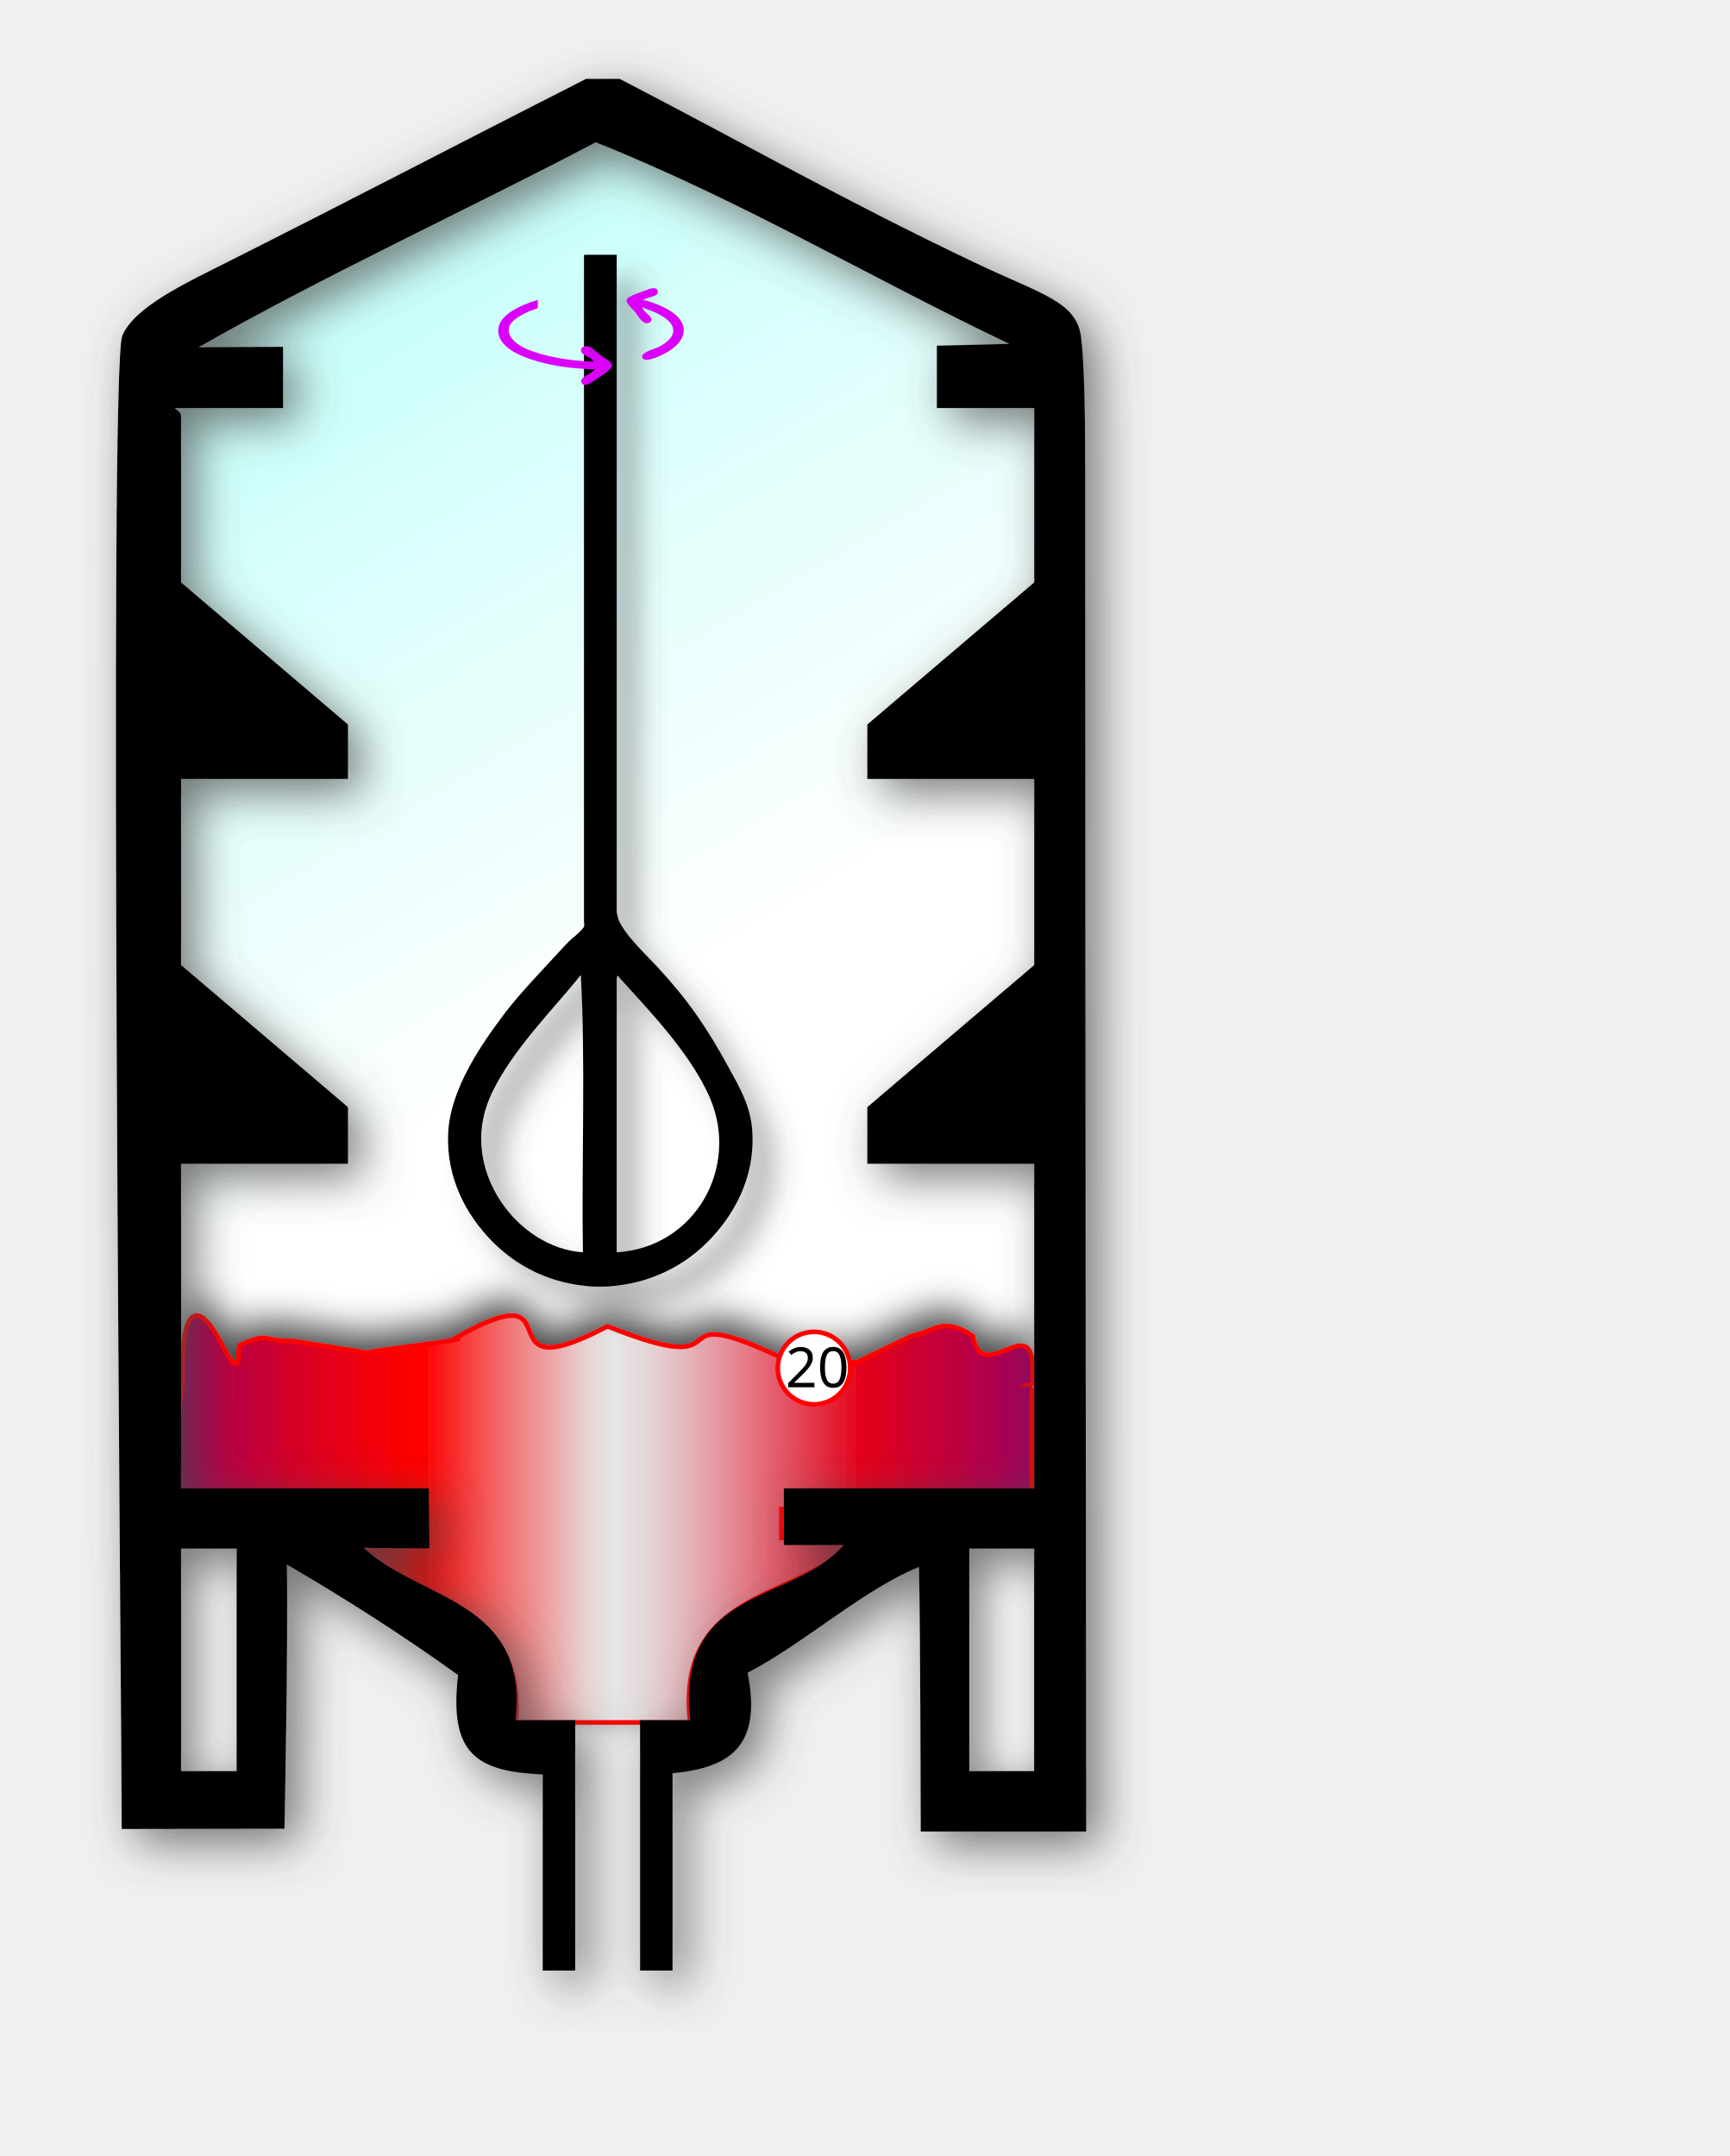
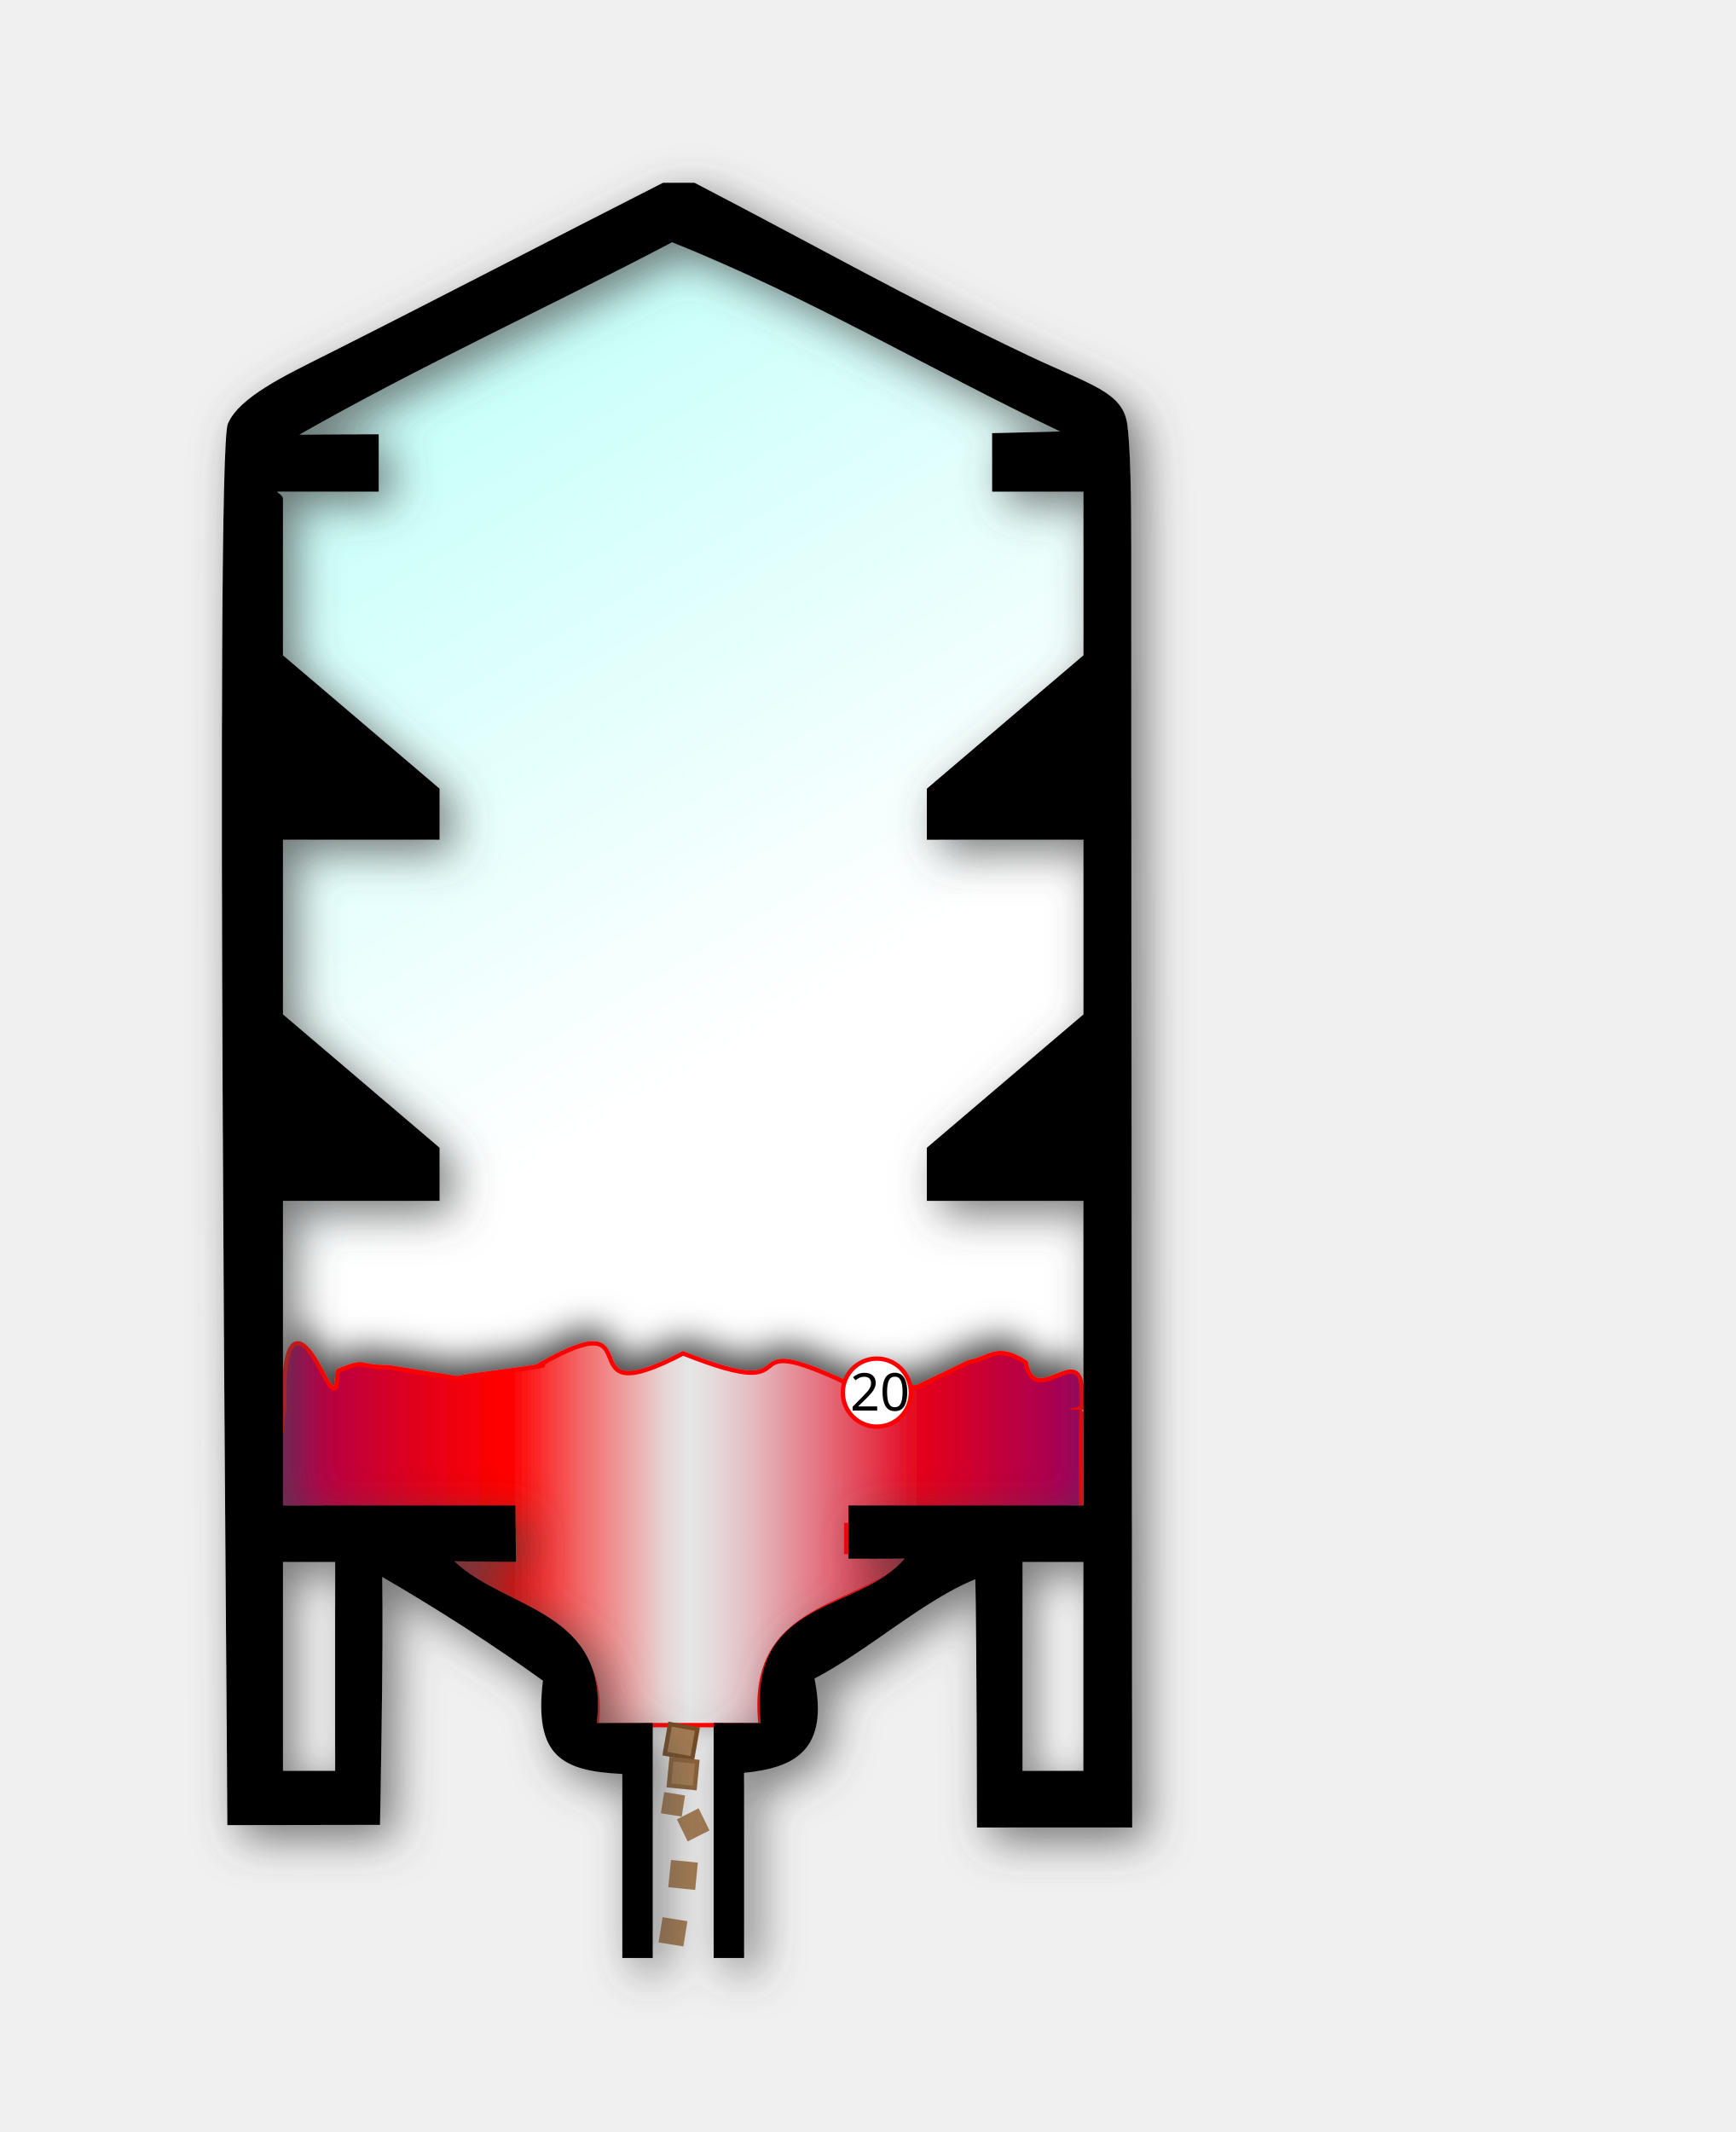
- <svg xmlns="http://www.w3.org/2000/svg" id="a" data-name="Hopper-1" width="372.97" height="465" viewBox="0 0 372.97 465">
+ <svg xmlns="http://www.w3.org/2000/svg" id="a" data-name="Hopper-1" width="398.97" height="490" viewBox="0 0 398.97 490">
  <defs>
    <style>
-       .w {
-         filter: url(#m);
+       .y, .z, .aa {
+         fill: #a67c52;
+         fill-rule: evenodd;
      }

-       .w, .x, .y, .z {
-         fill: #000;
-       }
- 
-       .w, .aa, .y, .ab, .ac, .ad, .z, .ae {
+       .y, .ab, .ac, .ad, .ae {
        stroke-width: 0px;
      }

-       .w, .y {
-         fill-rule: evenodd;
+       .z {
+         stroke: #754c24;
+       }
+ 
+       .z, .af, .aa, .ag {
+         stroke-miterlimit: 10;
      }

      .af {
        fill: url(#f);
        filter: url(#g);
      }

      .af, .ag {
        stroke: red;
-         stroke-miterlimit: 10;
      }

-       .x {
+       .ah {
        font-family: MyriadPro-Regular, 'Myriad Pro';
        font-size: 12px;
      }

-       .aa, .ag, .ac, .ad {
+       .ah, .ad {
+         fill: #000;
+       }
+ 
+       .aa {
+         stroke: #8c6239;
+       }
+ 
+       .ag, .ab, .ac {
        fill: #fff;
      }

      .ab {
-         fill: #da00f9;
+         filter: url(#s);
      }

      .ac {
-         filter: url(#s);
+         filter: url(#u);
      }

      .ad {
-         filter: url(#q);
-       }
- 
-       .z {
-         filter: url(#u);
+         filter: url(#w);
      }

      .ae {
        fill: url(#b);
      }
    </style>
-     <linearGradient id="b" x1="144.93" y1="256.1" x2="43.25" y2="84.59" gradientUnits="userSpaceOnUse">
+     <linearGradient id="b" x1="170.93" y1="281.1" x2="69.25" y2="109.59" gradientUnits="userSpaceOnUse">
      <stop offset=".18" stop-color="#fff" />
      <stop offset=".67" stop-color="#dffffc" />
      <stop offset=".99" stop-color="#c9fffa" />
    </linearGradient>
-     <linearGradient id="f" x1="38.5" y1="327.61" x2="222.74" y2="327.61" gradientUnits="userSpaceOnUse">
+     <linearGradient id="f" x1="64.5" y1="352.61" x2="248.74" y2="352.61" gradientUnits="userSpaceOnUse">
      <stop offset="0" stop-color="#9e005d" />
      <stop offset=".05" stop-color="#b60045" />
      <stop offset=".16" stop-color="#dd001f" />
      <stop offset=".24" stop-color="#f60008" />
      <stop offset=".28" stop-color="red" />
      <stop offset=".29" stop-color="#fe0404" />
      <stop offset=".37" stop-color="#f46363" />
      <stop offset=".44" stop-color="#ecaaaa" />
      <stop offset=".48" stop-color="#e7d5d5" />
      <stop offset=".51" stop-color="#e6e6e6" />
      <stop offset=".54" stop-color="#e5dadb" />
      <stop offset=".59" stop-color="#e5babf" />
      <stop offset=".65" stop-color="#e58792" />
      <stop offset=".73" stop-color="#e44154" />
      <stop offset=".8" stop-color="#e4001a" />
      <stop offset="1" stop-color="#9e005d" />
    </linearGradient>
    <filter id="g" data-name="drop-shadow-1" filterUnits="userSpaceOnUse">
      <feOffset dx="0" dy="-3" />
      <feGaussianBlur result="h" stdDeviation="4" />
      <feFlood flood-color="#000" flood-opacity=".75" />
      <feComposite in2="h" operator="in" />
      <feComposite in="SourceGraphic" />
    </filter>
-     <filter id="m" data-name="drop-shadow-2" filterUnits="userSpaceOnUse">
-       <feOffset dx="5" dy="5" />
-       <feGaussianBlur result="n" stdDeviation="3" />
-       <feFlood flood-color="#494949" flood-opacity=".38" />
-       <feComposite in2="n" operator="in" />
-       <feComposite in="SourceGraphic" />
-     </filter>
-     <filter id="q" data-name="drop-shadow-3" filterUnits="userSpaceOnUse">
-       <feOffset dx="3" dy="3" />
-       <feGaussianBlur result="r" stdDeviation="5" />
-       <feFlood flood-color="#494949" flood-opacity=".75" />
-       <feComposite in2="r" operator="in" />
-       <feComposite in="SourceGraphic" />
-     </filter>
-     <filter id="s" data-name="drop-shadow-4" filterUnits="userSpaceOnUse">
+     <filter id="s" data-name="drop-shadow-2" filterUnits="userSpaceOnUse">
      <feOffset dx="3" dy="3" />
      <feGaussianBlur result="t" stdDeviation="5" />
      <feFlood flood-color="#494949" flood-opacity=".75" />
      <feComposite in2="t" operator="in" />
      <feComposite in="SourceGraphic" />
    </filter>
-     <filter id="u" data-name="drop-shadow-5" filterUnits="userSpaceOnUse">
+     <filter id="u" data-name="drop-shadow-3" filterUnits="userSpaceOnUse">
      <feOffset dx="3" dy="3" />
      <feGaussianBlur result="v" stdDeviation="5" />
      <feFlood flood-color="#494949" flood-opacity=".75" />
      <feComposite in2="v" operator="in" />
      <feComposite in="SourceGraphic" />
    </filter>
+     <filter id="w" data-name="drop-shadow-4" filterUnits="userSpaceOnUse">
+       <feOffset dx="3" dy="3" />
+       <feGaussianBlur result="x" stdDeviation="5" />
+       <feFlood flood-color="#494949" flood-opacity=".75" />
+       <feComposite in2="x" operator="in" />
+       <feComposite in="SourceGraphic" />
+     </filter>
  </defs>
-   <path id="c" data-name="Lights On" class="ae" d="M124,371h-12.87c2.99-26-20.84-25.89-32.71-37.16,7.82.08,12.42.16,14.14.12l-.13-12.96h-53.43v-70h36v-12.21l-36-30.65v-36.72c0-1.05.02-1.45,0-3.42h36v-11.74l-36-30.65v-35.98c0-1.05-1.95-1.63-1.11-1.63h23.11v-13.19c-6,.01-12.11.03-18.23.09,27.56-15.72,57.31-29.31,85.67-44.21,31.41,12.53,59.39,29.31,89.2,43.47-5.42.16-10.63.28-15.63.39v13.45h21v37.61l-36,30.65v11.74h36v40.14l-36,30.65v12.21h15.64c3.76,0,4.98,0,4.93,0h15.42v70h-54v12.23c4,0,8.48.05,12.9-.01-10.76,12.65-36.31,8.78-33.06,37.78h-24.84ZM39,334h12v48h-12v-48ZM223,382h-14v-48h14v48Z" />
+   <path id="c" data-name="Lights On" class="ae" d="M150,396h-12.87c2.99-26-20.84-25.89-32.71-37.16,7.82.08,12.42.16,14.14.12l-.13-12.96h-53.43v-70h36v-12.21l-36-30.65v-36.72c0-1.05.02-1.45,0-3.42h36v-11.74l-36-30.65v-35.98c0-1.05-1.95-1.63-1.11-1.63h23.11v-13.19c-6,.01-12.11.03-18.23.09,27.56-15.72,57.31-29.31,85.67-44.21,31.41,12.53,59.39,29.31,89.2,43.47-5.42.16-10.63.28-15.63.39v13.45h21v37.61l-36,30.65v11.74h36v40.14l-36,30.65v12.21h15.64c3.76,0,4.98,0,4.93,0h15.42v70h-54v12.23c4,0,8.48.05,12.9-.01-10.76,12.65-36.31,8.78-33.06,37.78h-24.84ZM65,359h12v48h-12v-48ZM249,407h-14v-48h14v48Z" />
  <g id="d" data-name="20">
    <g id="e" data-name="Level">
-       <path id="i" data-name="20" class="af" d="M222.69,298.5h.06c-.04-3-.06-3.41-.06-3.41,0-12.39-10.83,4.23-12.91-6.97-6.8-4.37-8.17-.82-13.02-.06l-12.06,5.8c-3.31-.17-19.72-.49-15.3-.63-29.81-14.17-6.96,5.36-38.38-7.17-28.36,14.9-5.49-13.06-33.04,2.66,5.4-.05-17.51,2.47-18.75,3.05l-15.93-2.53c-7.84,0-4.52-2-11.49.79-.78.31.74,9.15-3.95,0-5.42-10.57-8.5-7.12-8.5,4.82,0,0-.02.64-.04,3.64h.04s-.59,3.46-.59,5.6c-.18.28-.25.08-.25.23v21.17h53.92l-1.05,7.04c-1.72.04-2.71-.91-3.94-.88.3-.08-4.32,2.09-12.14,2.01,11.87,11.08,38.83,11.83,35.84,37.83h37.71c-3.25-29,23.72-26.26,34.48-38.69-4.41.06-10.81-1.13-14.81-1.12v-6.19h54v-21.65c0-3.83.22-5.35.19-5.35Z" />
+       <path id="i" data-name="20" class="af" d="M248.69,323.5h.06c-.04-3-.06-3.41-.06-3.41,0-12.39-10.83,4.23-12.91-6.97-6.8-4.37-8.17-.82-13.02-.06l-12.06,5.8c-3.31-.17-19.72-.49-15.3-.63-29.81-14.17-6.96,5.36-38.38-7.17-28.36,14.9-5.49-13.06-33.04,2.66,5.4-.05-17.51,2.47-18.75,3.05l-15.93-2.53c-7.84,0-4.52-2-11.49.79-.78.31.74,9.15-3.95,0-5.42-10.57-8.5-7.12-8.5,4.82,0,0-.02.64-.04,3.64h.04s-.59,3.46-.59,5.6c-.18.28-.25.08-.25.23v21.17h53.92l-1.05,7.04c-1.72.04-2.71-.91-3.94-.88.3-.08-4.32,2.09-12.14,2.01,11.87,11.08,38.83,11.83,35.84,37.83h37.71c-3.25-29,23.72-26.26,34.48-38.69-4.41.06-10.81-1.13-14.81-1.12v-6.19h54v-21.65c0-3.83.22-5.35.19-5.35Z" />
      <g id="j" data-name="Label Qty">
-         <path class="ag" d="M167.74,295.07c0-4.32,3.5-7.82,7.82-7.82s7.82,3.5,7.82,7.82-3.5,7.82-7.82,7.82-7.82-3.5-7.82-7.82Z" />
-         <text id="k" data-name="30" class="x" transform="translate(169.41 299.2)">
+         <path class="ag" d="M193.74,320.07c0-4.32,3.5-7.82,7.82-7.82s7.82,3.5,7.82,7.82-3.5,7.82-7.82,7.82-7.82-3.5-7.82-7.82Z" />
+         <text id="k" data-name="30" class="ah" transform="translate(195.41 324.2)">
          <tspan x="0" y="0">20</tspan>
        </text>
      </g>
    </g>
  </g>
-   <g>
-     <rect class="aa" x="39" y="334" width="12" height="48" />
-     <rect class="aa" x="209" y="334" width="14" height="48" />
+   <g id="l" data-name="Flow">
+     <polygon id="m" data-name="flow8" class="z" points="159.13 404.18 152.83 403.04 154.02 396.26 160.32 397.4 159.13 404.18" />
+     <polygon id="n" data-name="flow7" class="aa" points="159.69 410.94 153.75 410.34 154.34 404.31 160.28 404.91 159.69 410.94" />
+     <polygon id="o" data-name="flow6" class="y" points="156.71 417.52 151.92 416.74 152.68 411.88 157.47 412.65 156.71 417.52" />
+     <polygon id="p" data-name="flow5" class="y" points="163.09 420.69 158.08 423.22 155.59 418.14 160.59 415.6 163.09 420.69" />
+     <polygon id="q" data-name="flow4" class="y" points="159.8 434.37 153.62 433.74 154.24 427.47 160.41 428.09 159.8 434.37" />
+     <polygon id="r" data-name="flow3" class="y" points="157.09 447.35 151.39 446.43 152.3 440.63 158.01 441.55 157.09 447.35" />
  </g>
-   <g id="l" data-name="Stirrer">
-     <path class="y" d="M126,55v222.3c2.33.24,4.68.23,7-.02V55h-7Z" />
-     <path id="o" data-name="90 degrees" class="w" d="M157.23,230.37c-4.87-8.93-8.85-14.68-15.53-21.91-2.39-2.59-6.94-6.77-8.34-10.22l-.36-1.55V55h-7v144h.51c-.98,2-2.98,3.11-4.24,4.48-4.6,5-10.26,10.85-13.57,15.27-4.64,6.2-11.6,15.98-12.04,25.67-.44,9.59,3.85,17.59,9.51,23.33,13.09,13.29,34.08,12.65,46.52.03,5.55-5.62,10.18-13.69,9.57-23.73-.33-5.49-2.83-9.65-5.03-13.68ZM125.72,270.09c-14.07-.88-26.81-17.79-20.09-33.33,4.26-9.86,14.38-19.77,19.63-26.48,1.06,19.02.15,40.02.46,59.81ZM133,270.09v-58.89c0-.81.45-.94.47-.46,5.74,6.4,15.34,16.11,19.63,26.02,6.45,14.93-3.1,32.3-20.1,33.33Z" />
-     <g id="p" data-name="Rotation Direction">
-       <path class="ab" d="M138.5,76.99c-.21-1.04,2.92-1.8,3.66-2.2,1.48-.79,3.77-2.33,2.83-4.47-.72-1.64-3.36-2.96-5.93-3.81v-1.77c3.66,1.07,9.74,3.5,8.13,7.85-.59,1.59-2.37,2.95-4.19,3.85-.84.41-4.21,2.02-4.5.55Z" />
-       <path class="ab" d="M125.42,82.49c-.55-1.23,2.43-1.94,2.83-2.83-4.71-.16-8.38-.63-12.04-1.65-3.87-1.07-9.3-3.22-8.7-7.3.41-2.79,4.5-4.84,8.27-5.96.07-.02.14-.04.21-.06v1.78c-2.65.86-5.33,2.19-6.08,3.78-.41.88-.11,1.97.42,2.67,1.49,1.96,4.33,2.91,7.33,3.69,3.11.8,6.65,1.25,10.37,1.41-.54-1.21-2.98-1.32-2.72-2.67.07-.35.65-.67.94-.71,1.17-.13,2.32,1.26,3.14,1.88.98.73,2.58,1.48,2.62,2.28.05.96-3.13,2.74-4.08,3.45-.64.48-2.03,1.33-2.51.24Z" />
-       <path class="ab" d="M138.54,66.27c.85.25,1.25.41,2.48.79l.37-1.5c-1.24-.37-1.73-.54-2.68-.81.55-.71,3.39-.69,3.17-1.91-.19-1.08-1.63-.63-2.31-.34-1.01.43-4.26,1.33-4.43,2.2-.14.72,1.13,1.75,1.85,2.62.61.74,1.33,2.24,2.41,2.39.27.04.86-.13,1-.43.53-1.15-1.65-1.79-1.87-3Z" />
-     </g>
-   </g>
-   <path class="ad" d="M39,334h12v48h-12v-48Z" />
-   <path class="ac" d="M223,382h-14v-48h14v48Z" />
-   <path class="z" d="M98.8,361.27c-2.06,17.29,4.25,20.78,18.25,21.45v42.28h7v-54h-12.87c2.99-26-20.84-25.89-32.71-37.16,7.82.08,12.42.16,14.14.12l-.13-12.96h-53.43v-70h36v-12.21l-36-30.65v-36.72c0-1.05.02-1.45,0-3.42h36v-11.74l-36-30.65v-35.98c0-1.05-1.95-1.63-1.11-1.63h23.11v-13.19c-6,.01-12.11.03-18.23.09,27.56-15.72,57.31-29.31,85.67-44.21,31.41,12.53,59.39,29.31,89.2,43.47-5.42.16-10.63.28-15.63.39v13.45h21v37.61l-36,30.65v11.74h36v40.14l-36,30.65v12.21h15.64c3.76,0,4.98,0,4.93,0h15.42v70h-54v12.23c4,0,8.48.05,12.9-.01-10.76,12.65-36.31,8.78-33.06,37.78h-10.84v54h7v-42.54c12-1.17,19.45-5.5,16.19-21.67,12.59-6.61,25.03-18.01,36.96-22.83.33,14.29.38,57.05.38,57.05h35.68s-.22-200.37-.22-282.53c0-14.72.12-31.76-.89-39.79-.96-7.65-8.45-9.18-22.92-16.05-27.45-13.04-49.58-25.63-76.58-39.63h-7.25c-23.66,12-51.52,26.53-77.59,39.63-9,4.53-19.85,9.62-22.43,15.76-3.02,7.19-.12,300.05-.12,322.07,6.04,0,35.09-.06,35.09-.06,0,0,.81-39.3.52-56.97,12.77,7.41,25.19,15.38,36.93,23.83ZM223.05,382h-14v-48h14v48ZM51.05,382h-12v-48h12v48Z" />
+   <path class="ab" d="M65,359h12v48h-12v-48Z" />
+   <path class="ac" d="M249,407h-14v-48h14v48Z" />
+   <path class="ad" d="M124.8,386.27c-2.06,17.29,4.25,20.78,18.25,21.45v42.28h7v-54h-12.87c2.99-26-20.84-25.89-32.71-37.16,7.82.08,12.42.16,14.14.12l-.13-12.96h-53.43v-70h36v-12.21l-36-30.65v-36.72c0-1.05.02-1.45,0-3.42h36v-11.74l-36-30.65v-35.98c0-1.05-1.95-1.63-1.11-1.63h23.11v-13.19c-6,.01-12.11.03-18.23.09,27.56-15.72,57.31-29.31,85.67-44.21,31.41,12.53,59.39,29.31,89.2,43.47-5.42.16-10.63.28-15.63.39v13.45h21v37.61l-36,30.65v11.74h36v40.14l-36,30.65v12.21h15.64c3.76,0,4.98,0,4.93,0h15.42v70h-54v12.23c4,0,8.48.05,12.9-.01-10.76,12.65-36.31,8.78-33.06,37.78h-10.84v54h7v-42.54c12-1.17,19.45-5.5,16.19-21.67,12.59-6.61,25.03-18.01,36.96-22.83.33,14.29.38,57.05.38,57.05h35.68s-.22-200.37-.22-282.53c0-14.72.12-31.76-.89-39.79-.96-7.65-8.45-9.18-22.92-16.05-27.45-13.04-49.58-25.63-76.58-39.63h-7.25c-23.66,12-51.52,26.53-77.59,39.63-9,4.53-19.85,9.62-22.43,15.76-3.02,7.19-.12,300.05-.12,322.07,6.04,0,35.09-.06,35.09-.06,0,0,.81-39.3.52-56.97,12.77,7.41,25.19,15.38,36.93,23.83ZM249.05,407h-14v-48h14v48ZM77.05,407h-12v-48h12v48Z" />
</svg>
